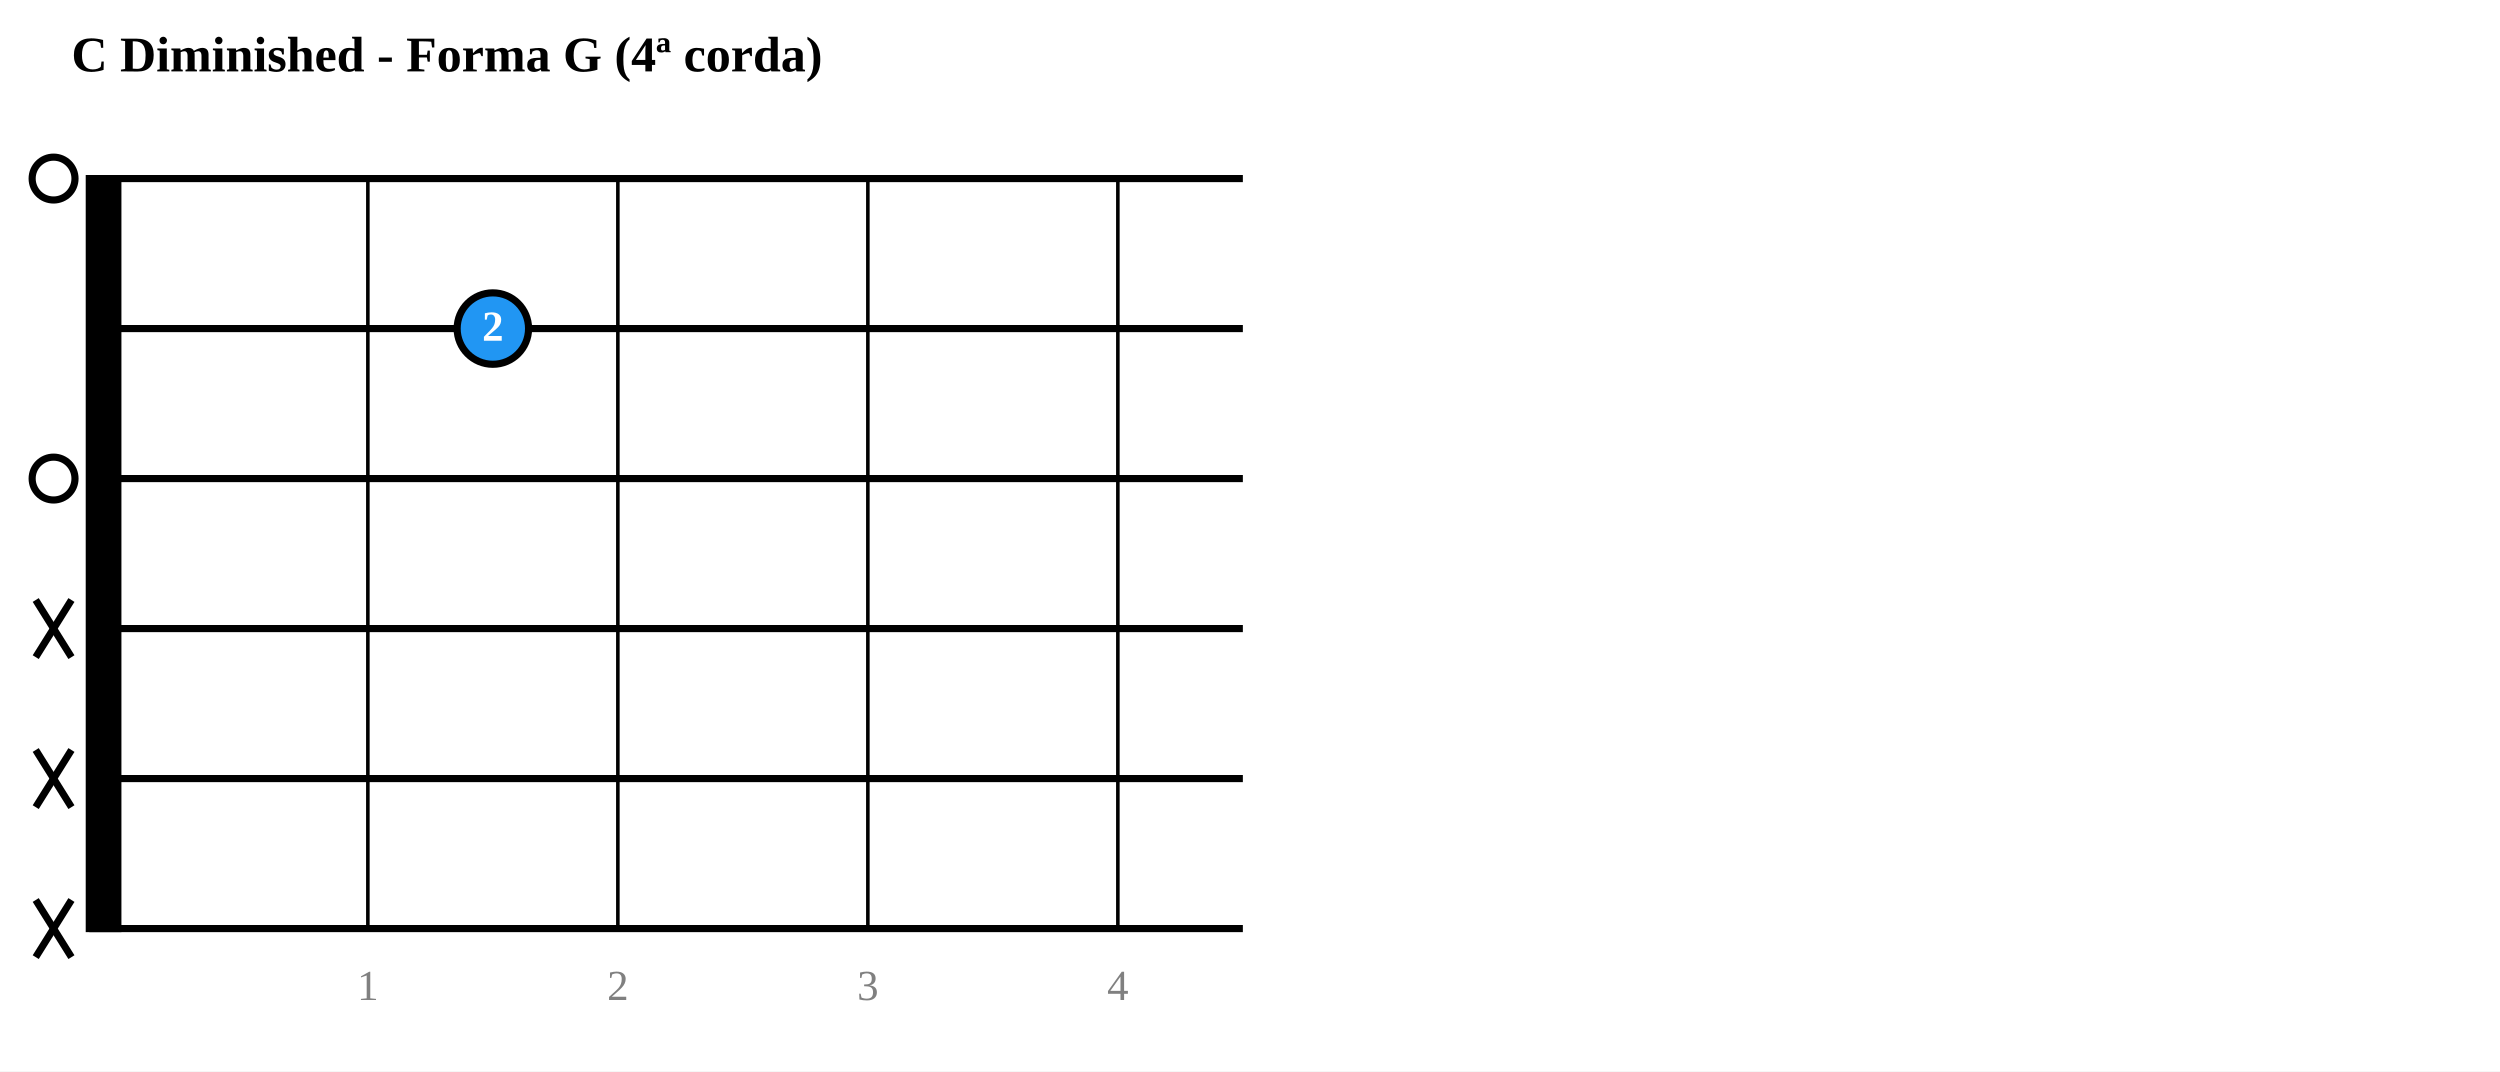
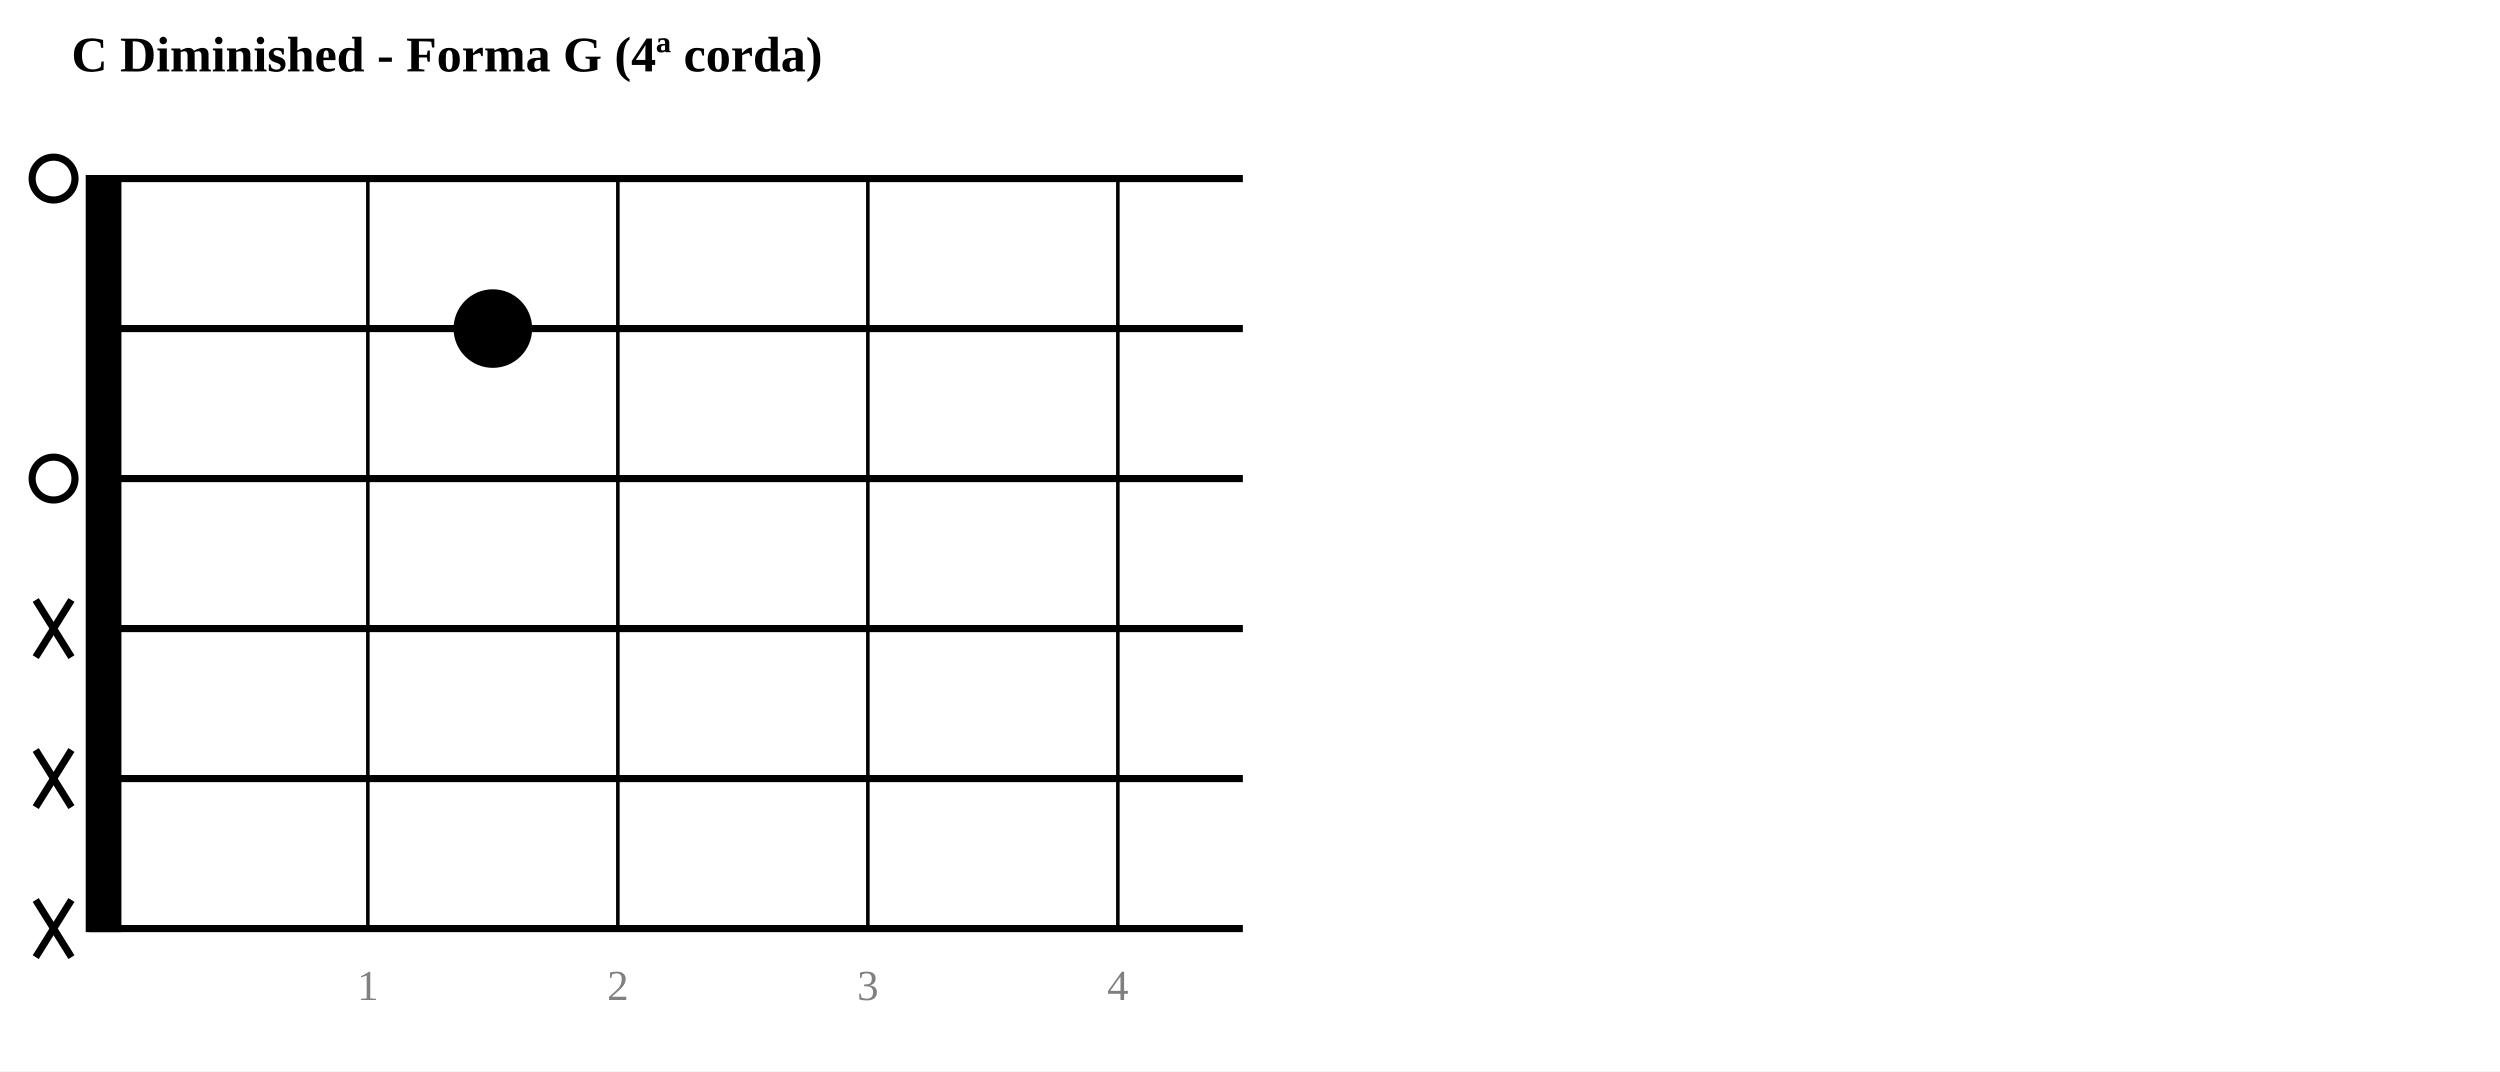
<svg xmlns="http://www.w3.org/2000/svg" width="700" height="300">
  <rect width="700" height="300" fill="white" />
  <text x="20" y="20" text-anchor="start" font-size="14" font-weight="bold">C Diminished - Forma G (4ª corda)</text>
  <rect x="25" y="50" width="8" height="210.0" fill="black" stroke="black" stroke-width="2" />
  <line x1="25" y1="50.0" x2="348.0" y2="50.0" stroke="black" stroke-width="2" />
  <line x1="25" y1="92.0" x2="348.0" y2="92.0" stroke="black" stroke-width="2" />
  <line x1="25" y1="134.0" x2="348.0" y2="134.0" stroke="black" stroke-width="2" />
  <line x1="25" y1="176.0" x2="348.0" y2="176.0" stroke="black" stroke-width="2" />
  <line x1="25" y1="218.0" x2="348.0" y2="218.0" stroke="black" stroke-width="2" />
  <line x1="25" y1="260.0" x2="348.0" y2="260.0" stroke="black" stroke-width="2" />
  <line x1="103" y1="50" x2="103" y2="260.0" stroke="black" stroke-width="1" />
  <text x="103" y="280.0" text-anchor="middle" font-size="12" fill="gray">1</text>
  <line x1="173" y1="50" x2="173" y2="260.0" stroke="black" stroke-width="1" />
  <text x="173" y="280.0" text-anchor="middle" font-size="12" fill="gray">2</text>
  <line x1="243" y1="50" x2="243" y2="260.0" stroke="black" stroke-width="1" />
  <text x="243" y="280.0" text-anchor="middle" font-size="12" fill="gray">3</text>
  <line x1="313" y1="50" x2="313" y2="260.0" stroke="black" stroke-width="1" />
  <text x="313" y="280.0" text-anchor="middle" font-size="12" fill="gray">4</text>
  <circle cx="15" cy="50.0" r="6" fill="none" stroke="black" stroke-width="2" />
-   <circle cx="138.0" cy="92.0" r="10" fill="#2196F3" stroke="black" stroke-width="2" />
-   <text x="138.0" y="92.0" text-anchor="middle" dominant-baseline="middle" font-size="12" font-weight="bold" fill="white">2</text>
+   <circle cx="138.0" cy="92.0" r="10" fill="black" stroke="black" stroke-width="2" />
  <circle cx="15" cy="134.0" r="6" fill="none" stroke="black" stroke-width="2" />
  <line x1="10" y1="168.0" x2="20" y2="184.0" stroke="black" stroke-width="2" />
  <line x1="20" y1="168.0" x2="10" y2="184.0" stroke="black" stroke-width="2" />
  <line x1="10" y1="210.0" x2="20" y2="226.0" stroke="black" stroke-width="2" />
  <line x1="20" y1="210.0" x2="10" y2="226.0" stroke="black" stroke-width="2" />
  <line x1="10" y1="252.0" x2="20" y2="268.0" stroke="black" stroke-width="2" />
  <line x1="20" y1="252.0" x2="10" y2="268.0" stroke="black" stroke-width="2" />
</svg>
